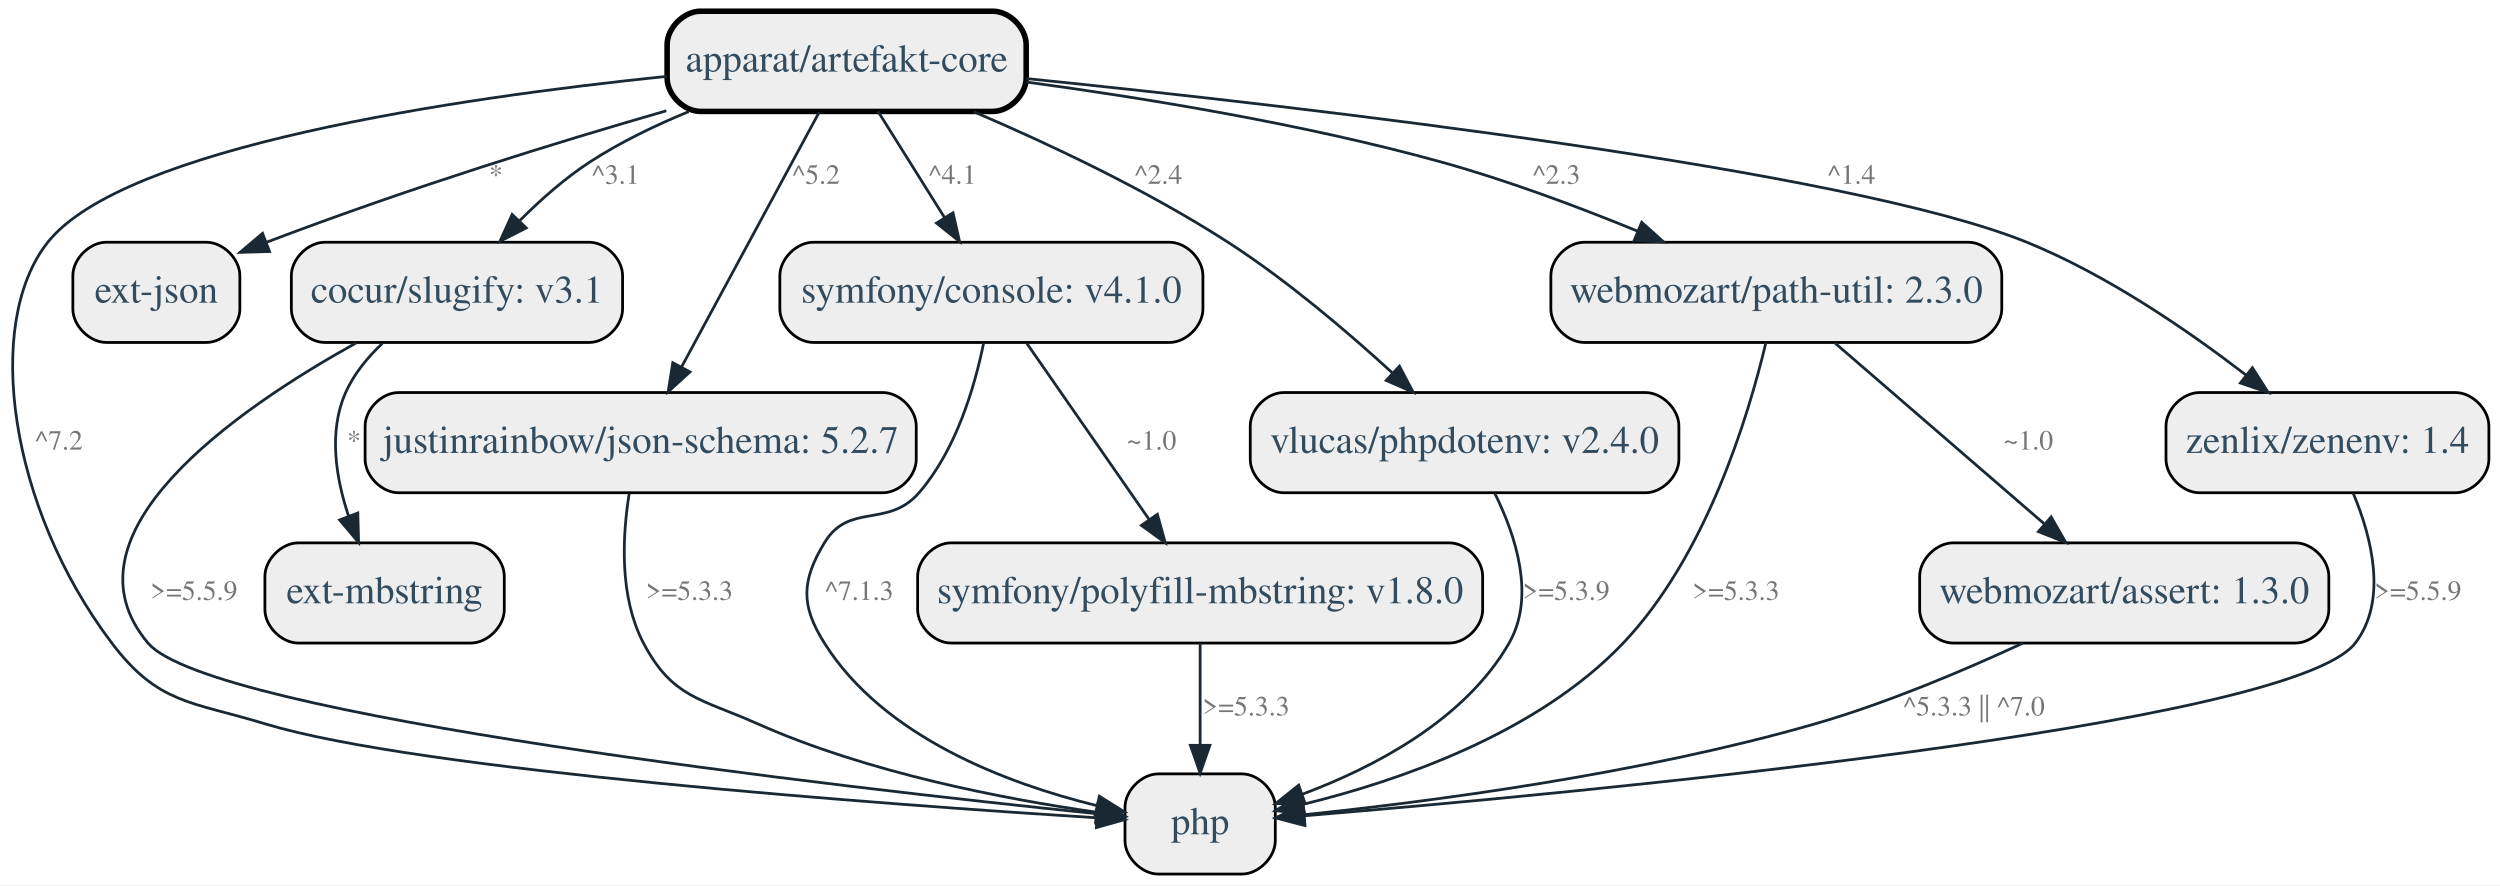
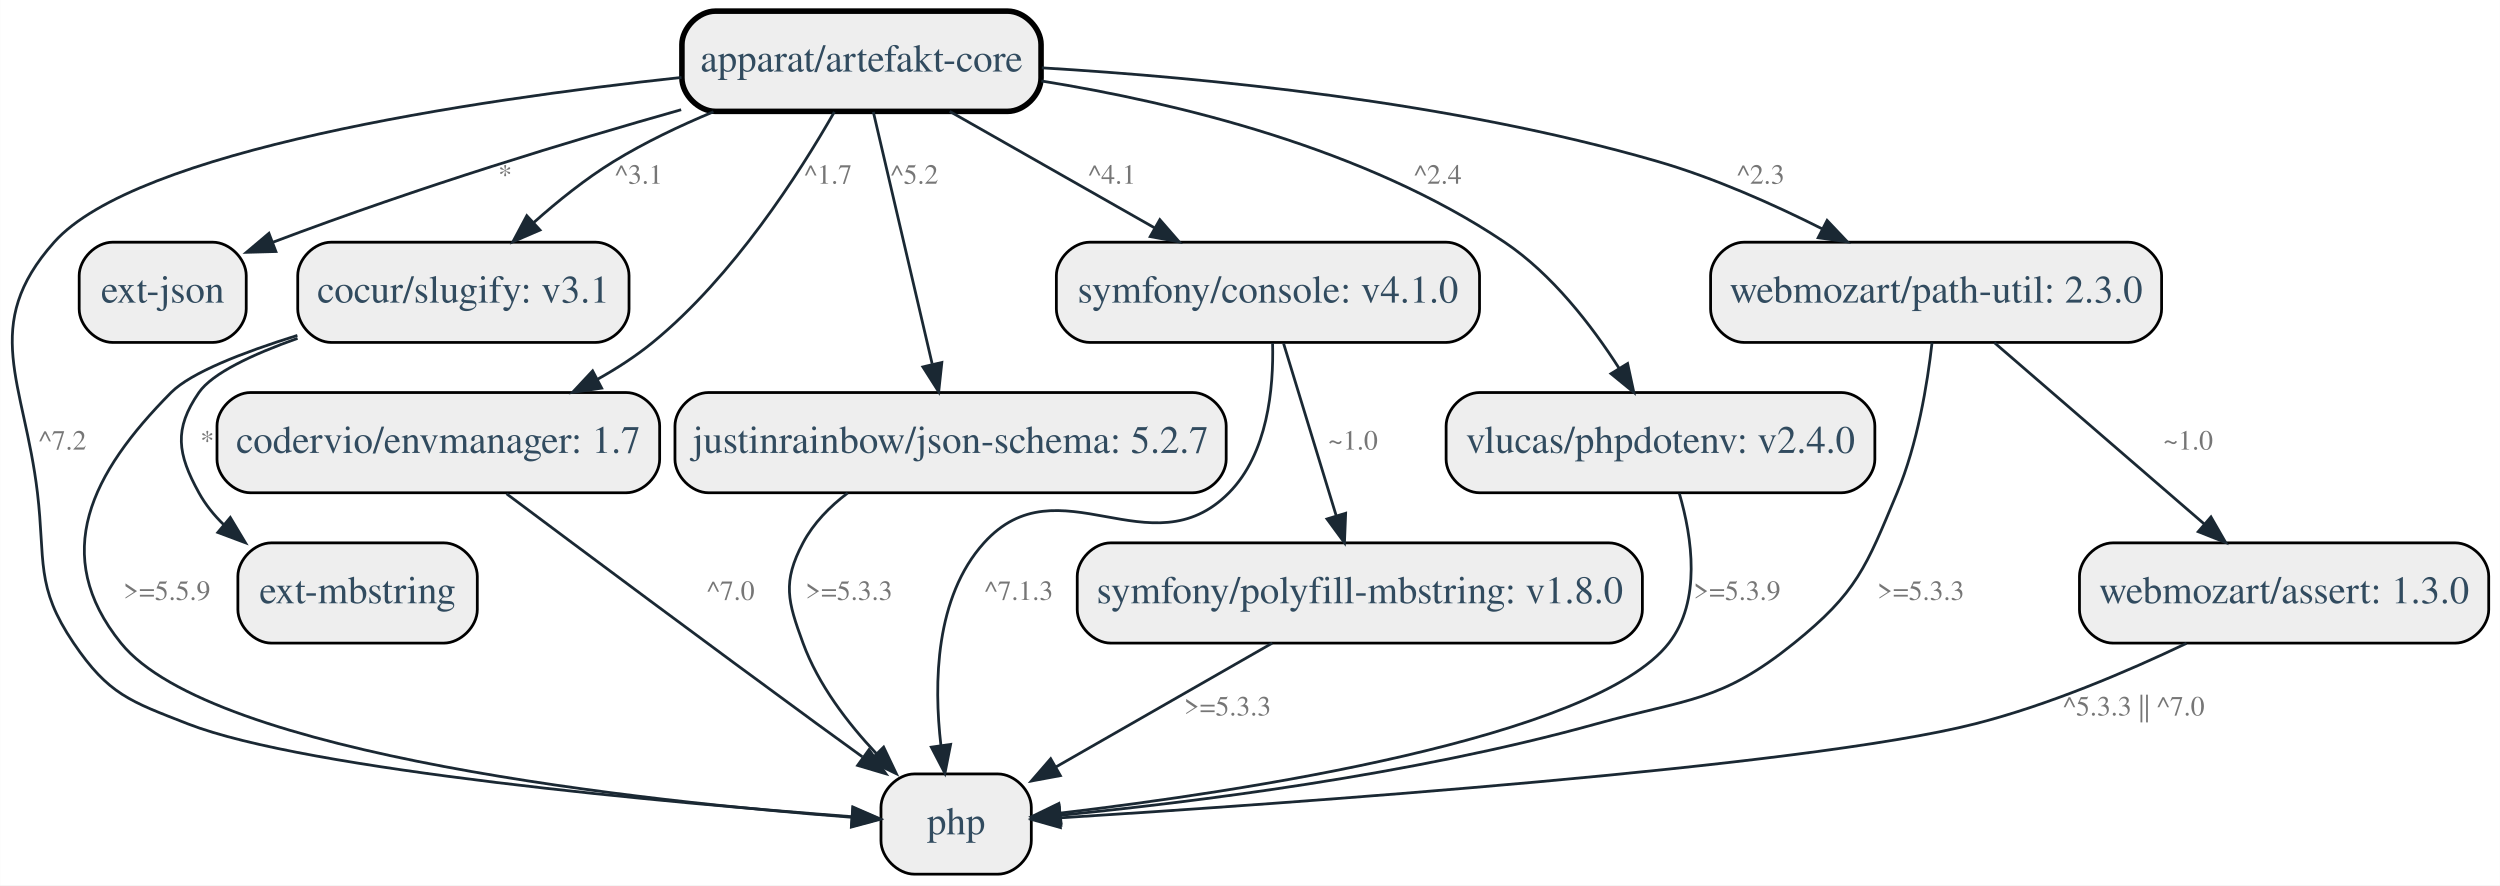
- <svg xmlns="http://www.w3.org/2000/svg" width="898pt" height="318pt" viewBox="0.00 0.00 898.17 318.00">
+ <svg xmlns="http://www.w3.org/2000/svg" width="898pt" height="318pt" viewBox="0.00 0.00 897.89 318.00">
  <g id="graph0" class="graph" transform="scale(1 1) rotate(0) translate(4 314)">
-     <polygon fill="#ffffff" stroke="transparent" points="-4,4 -4,-314 894.173,-314 894.173,4 -4,4" />
+     <polygon fill="#ffffff" stroke="transparent" points="-4,4 -4,-314 893.891,-314 893.891,4 -4,4" />
    <g id="node1" class="node">
-       <path fill="#eeeeee" stroke="#000000" stroke-width="2" d="M352.673,-310C352.673,-310 247.673,-310 247.673,-310 241.673,-310 235.673,-304 235.673,-298 235.673,-298 235.673,-286 235.673,-286 235.673,-280 241.673,-274 247.673,-274 247.673,-274 352.673,-274 352.673,-274 358.673,-274 364.673,-280 364.673,-286 364.673,-286 364.673,-298 364.673,-298 364.673,-304 358.673,-310 352.673,-310" />
-       <text text-anchor="middle" x="300.173" y="-288.3" font-family="Times,serif" font-size="14.00" fill="#314b5f">apparat/artefakt-core</text>
+       <path fill="#eeeeee" stroke="#000000" stroke-width="2" d="M357.891,-310C357.891,-310 252.891,-310 252.891,-310 246.891,-310 240.891,-304 240.891,-298 240.891,-298 240.891,-286 240.891,-286 240.891,-280 246.891,-274 252.891,-274 252.891,-274 357.891,-274 357.891,-274 363.891,-274 369.891,-280 369.891,-286 369.891,-286 369.891,-298 369.891,-298 369.891,-304 363.891,-310 357.891,-310" />
+       <text text-anchor="middle" x="305.391" y="-288.3" font-family="Times,serif" font-size="14.00" fill="#314b5f">apparat/artefakt-core</text>
    </g>
    <g id="node2" class="node">
-       <path fill="#eeeeee" stroke="#000000" d="M442.173,-36C442.173,-36 412.173,-36 412.173,-36 406.173,-36 400.173,-30 400.173,-24 400.173,-24 400.173,-12 400.173,-12 400.173,-6 406.173,0 412.173,0 412.173,0 442.173,0 442.173,0 448.173,0 454.173,-6 454.173,-12 454.173,-12 454.173,-24 454.173,-24 454.173,-30 448.173,-36 442.173,-36" />
-       <text text-anchor="middle" x="427.173" y="-14.3" font-family="Times,serif" font-size="14.00" fill="#314b5f">php</text>
+       <path fill="#eeeeee" stroke="#000000" d="M354.391,-36C354.391,-36 324.391,-36 324.391,-36 318.391,-36 312.391,-30 312.391,-24 312.391,-24 312.391,-12 312.391,-12 312.391,-6 318.391,0 324.391,0 324.391,0 354.391,0 354.391,0 360.391,0 366.391,-6 366.391,-12 366.391,-12 366.391,-24 366.391,-24 366.391,-30 360.391,-36 354.391,-36" />
+       <text text-anchor="middle" x="339.391" y="-14.3" font-family="Times,serif" font-size="14.00" fill="#314b5f">php</text>
    </g>
    <g id="edge1" class="edge">
-       <path fill="none" stroke="#1a2833" d="M235.583,-286.606C159.619,-278.764 40.386,-261.249 13.172,-227 -9.956,-197.892 -.769,-131.827 36.172,-83 52.846,-60.962 64.74,-62.06 91.172,-54 146.309,-37.187 314.777,-24.974 390.101,-20.205" />
-       <polygon fill="#1a2833" stroke="#1a2833" points="390.327,-23.698 400.09,-19.582 389.891,-16.711 390.327,-23.698" />
-       <text text-anchor="middle" x="17.172" y="-152.5" font-family="Times,serif" font-size="10.00" fill="#767676">^7.2</text>
+       <path fill="none" stroke="#1a2833" d="M240.747,-286.193C164.618,-277.931 44.775,-259.991 15.391,-227 -11.271,-197.063 4.667,-176.809 9.391,-137 12.3,-112.486 8.54,-103.434 22.391,-83 34.915,-64.525 42.603,-62.127 63.391,-54 106.024,-37.334 236.714,-25.619 301.779,-20.655" />
+       <polygon fill="#1a2833" stroke="#1a2833" points="302.298,-24.126 312.009,-19.889 301.776,-17.145 302.298,-24.126" />
+       <text text-anchor="middle" x="18.391" y="-152.5" font-family="Times,serif" font-size="10.00" fill="#767676">^7.2</text>
    </g>
    <g id="node3" class="node">
-       <path fill="#eeeeee" stroke="#000000" d="M70.172,-227C70.172,-227 34.172,-227 34.172,-227 28.172,-227 22.172,-221 22.172,-215 22.172,-215 22.172,-203 22.172,-203 22.172,-197 28.172,-191 34.172,-191 34.172,-191 70.172,-191 70.172,-191 76.172,-191 82.172,-197 82.172,-203 82.172,-203 82.172,-215 82.172,-215 82.172,-221 76.172,-227 70.172,-227" />
-       <text text-anchor="middle" x="52.172" y="-205.3" font-family="Times,serif" font-size="14.00" fill="#314b5f">ext-json</text>
+       <path fill="#eeeeee" stroke="#000000" d="M72.391,-227C72.391,-227 36.391,-227 36.391,-227 30.391,-227 24.391,-221 24.391,-215 24.391,-215 24.391,-203 24.391,-203 24.391,-197 30.391,-191 36.391,-191 36.391,-191 72.391,-191 72.391,-191 78.391,-191 84.391,-197 84.391,-203 84.391,-203 84.391,-215 84.391,-215 84.391,-221 78.391,-227 72.391,-227" />
+       <text text-anchor="middle" x="54.391" y="-205.3" font-family="Times,serif" font-size="14.00" fill="#314b5f">ext-json</text>
    </g>
    <g id="edge2" class="edge">
-       <path fill="none" stroke="#1a2833" d="M235.398,-274.231C196.096,-262.902 144.893,-247.173 91.817,-227.026" />
-       <polygon fill="#1a2833" stroke="#1a2833" points="92.829,-223.666 82.239,-223.35 90.32,-230.201 92.829,-223.666" />
-       <text text-anchor="middle" x="174.173" y="-248" font-family="Times,serif" font-size="10.00" fill="#767676">*</text>
+       <path fill="none" stroke="#1a2833" d="M240.615,-274.595C200.557,-263.266 148.055,-247.4 93.872,-226.956" />
+       <polygon fill="#1a2833" stroke="#1a2833" points="95.044,-223.657 84.453,-223.362 92.548,-230.197 95.044,-223.657" />
+       <text text-anchor="middle" x="177.391" y="-248" font-family="Times,serif" font-size="10.00" fill="#767676">*</text>
    </g>
    <g id="node4" class="node">
-       <path fill="#eeeeee" stroke="#000000" d="M207.673,-227C207.673,-227 112.672,-227 112.672,-227 106.672,-227 100.672,-221 100.672,-215 100.672,-215 100.672,-203 100.672,-203 100.672,-197 106.672,-191 112.672,-191 112.672,-191 207.673,-191 207.673,-191 213.673,-191 219.673,-197 219.673,-203 219.673,-203 219.673,-215 219.673,-215 219.673,-221 213.673,-227 207.673,-227" />
-       <text text-anchor="middle" x="160.173" y="-205.3" font-family="Times,serif" font-size="14.00" fill="#314b5f">cocur/slugify: v3.1</text>
+       <path fill="#eeeeee" stroke="#000000" d="M209.891,-227C209.891,-227 114.891,-227 114.891,-227 108.891,-227 102.891,-221 102.891,-215 102.891,-215 102.891,-203 102.891,-203 102.891,-197 108.891,-191 114.891,-191 114.891,-191 209.891,-191 209.891,-191 215.891,-191 221.891,-197 221.891,-203 221.891,-203 221.891,-215 221.891,-215 221.891,-221 215.891,-227 209.891,-227" />
+       <text text-anchor="middle" x="162.391" y="-205.3" font-family="Times,serif" font-size="14.00" fill="#314b5f">cocur/slugify: v3.1</text>
    </g>
    <g id="edge3" class="edge">
-       <path fill="none" stroke="#1a2833" d="M243.435,-273.933C231.344,-268.966 218.975,-262.984 208.173,-256 199.064,-250.111 190.238,-242.298 182.693,-234.736" />
-       <polygon fill="#1a2833" stroke="#1a2833" points="185.054,-232.141 175.61,-227.338 179.998,-236.982 185.054,-232.141" />
-       <text text-anchor="middle" x="217.173" y="-248" font-family="Times,serif" font-size="10.00" fill="#767676">^3.1</text>
+       <path fill="none" stroke="#1a2833" d="M252.216,-273.85C240.064,-268.796 227.473,-262.798 216.391,-256 206.334,-249.83 196.309,-241.772 187.677,-234.075" />
+       <polygon fill="#1a2833" stroke="#1a2833" points="189.907,-231.371 180.179,-227.173 185.166,-236.521 189.907,-231.371" />
+       <text text-anchor="middle" x="225.391" y="-248" font-family="Times,serif" font-size="10.00" fill="#767676">^3.1</text>
    </g>
    <g id="node5" class="node">
-       <path fill="#eeeeee" stroke="#000000" d="M313.173,-173C313.173,-173 139.173,-173 139.173,-173 133.173,-173 127.172,-167 127.172,-161 127.172,-161 127.172,-149 127.172,-149 127.172,-143 133.173,-137 139.173,-137 139.173,-137 313.173,-137 313.173,-137 319.173,-137 325.173,-143 325.173,-149 325.173,-149 325.173,-161 325.173,-161 325.173,-167 319.173,-173 313.173,-173" />
-       <text text-anchor="middle" x="226.173" y="-151.3" font-family="Times,serif" font-size="14.00" fill="#314b5f">justinrainbow/json-schema: 5.2.7</text>
+       <path fill="#eeeeee" stroke="#000000" d="M220.891,-173C220.891,-173 85.891,-173 85.891,-173 79.891,-173 73.891,-167 73.891,-161 73.891,-161 73.891,-149 73.891,-149 73.891,-143 79.891,-137 85.891,-137 85.891,-137 220.891,-137 220.891,-137 226.891,-137 232.891,-143 232.891,-149 232.891,-149 232.891,-161 232.891,-161 232.891,-167 226.891,-173 220.891,-173" />
+       <text text-anchor="middle" x="153.391" y="-151.3" font-family="Times,serif" font-size="14.00" fill="#314b5f">codervio/envmanager: 1.7</text>
    </g>
    <g id="edge4" class="edge">
-       <path fill="none" stroke="#1a2833" d="M290.346,-273.808C277.685,-250.368 255.564,-209.414 240.891,-182.25" />
-       <polygon fill="#1a2833" stroke="#1a2833" points="243.872,-180.403 236.04,-173.268 237.713,-183.73 243.872,-180.403" />
-       <text text-anchor="middle" x="289.173" y="-248" font-family="Times,serif" font-size="10.00" fill="#767676">^5.2</text>
+       <path fill="none" stroke="#1a2833" d="M295.645,-273.802C283.066,-251.75 259.321,-214.62 230.391,-191 224.363,-186.078 217.551,-181.657 210.534,-177.738" />
+       <polygon fill="#1a2833" stroke="#1a2833" points="212.062,-174.587 201.58,-173.043 208.811,-180.787 212.062,-174.587" />
+       <text text-anchor="middle" x="293.391" y="-248" font-family="Times,serif" font-size="10.00" fill="#767676">^1.7</text>
    </g>
    <g id="node6" class="node">
-       <path fill="#eeeeee" stroke="#000000" d="M416.173,-227C416.173,-227 288.173,-227 288.173,-227 282.173,-227 276.173,-221 276.173,-215 276.173,-215 276.173,-203 276.173,-203 276.173,-197 282.173,-191 288.173,-191 288.173,-191 416.173,-191 416.173,-191 422.173,-191 428.173,-197 428.173,-203 428.173,-203 428.173,-215 428.173,-215 428.173,-221 422.173,-227 416.173,-227" />
-       <text text-anchor="middle" x="352.173" y="-205.3" font-family="Times,serif" font-size="14.00" fill="#314b5f">symfony/console: v4.1.0</text>
+       <path fill="#eeeeee" stroke="#000000" d="M424.391,-173C424.391,-173 250.391,-173 250.391,-173 244.391,-173 238.391,-167 238.391,-161 238.391,-161 238.391,-149 238.391,-149 238.391,-143 244.391,-137 250.391,-137 250.391,-137 424.391,-137 424.391,-137 430.391,-137 436.391,-143 436.391,-149 436.391,-149 436.391,-161 436.391,-161 436.391,-167 430.391,-173 424.391,-173" />
+       <text text-anchor="middle" x="337.391" y="-151.3" font-family="Times,serif" font-size="14.00" fill="#314b5f">justinrainbow/json-schema: 5.2.7</text>
    </g>
    <g id="edge5" class="edge">
-       <path fill="none" stroke="#1a2833" d="M311.456,-273.99C318.426,-262.864 327.501,-248.379 335.314,-235.909" />
-       <polygon fill="#1a2833" stroke="#1a2833" points="338.389,-237.594 340.732,-227.261 332.457,-233.877 338.389,-237.594" />
-       <text text-anchor="middle" x="338.173" y="-248" font-family="Times,serif" font-size="10.00" fill="#767676">^4.1</text>
+       <path fill="none" stroke="#1a2833" d="M309.641,-273.808C315.044,-250.675 324.432,-210.484 330.775,-183.324" />
+       <polygon fill="#1a2833" stroke="#1a2833" points="334.258,-183.802 333.124,-173.268 327.442,-182.21 334.258,-183.802" />
+       <text text-anchor="middle" x="324.391" y="-248" font-family="Times,serif" font-size="10.00" fill="#767676">^5.2</text>
    </g>
    <g id="node7" class="node">
-       <path fill="#eeeeee" stroke="#000000" d="M587.173,-173C587.173,-173 457.173,-173 457.173,-173 451.173,-173 445.173,-167 445.173,-161 445.173,-161 445.173,-149 445.173,-149 445.173,-143 451.173,-137 457.173,-137 457.173,-137 587.173,-137 587.173,-137 593.173,-137 599.173,-143 599.173,-149 599.173,-149 599.173,-161 599.173,-161 599.173,-167 593.173,-173 587.173,-173" />
-       <text text-anchor="middle" x="522.173" y="-151.3" font-family="Times,serif" font-size="14.00" fill="#314b5f">vlucas/phpdotenv: v2.4.0</text>
+       <path fill="#eeeeee" stroke="#000000" d="M515.391,-227C515.391,-227 387.391,-227 387.391,-227 381.391,-227 375.391,-221 375.391,-215 375.391,-215 375.391,-203 375.391,-203 375.391,-197 381.391,-191 387.391,-191 387.391,-191 515.391,-191 515.391,-191 521.391,-191 527.391,-197 527.391,-203 527.391,-203 527.391,-215 527.391,-215 527.391,-221 521.391,-227 515.391,-227" />
+       <text text-anchor="middle" x="451.391" y="-205.3" font-family="Times,serif" font-size="14.00" fill="#314b5f">symfony/console: v4.1.0</text>
    </g>
    <g id="edge6" class="edge">
-       <path fill="none" stroke="#1a2833" d="M345.851,-273.879C373.265,-262.15 408.302,-245.623 437.173,-227 458.401,-213.306 480.096,-194.841 496.255,-180.039" />
-       <polygon fill="#1a2833" stroke="#1a2833" points="498.774,-182.476 503.716,-173.104 494.009,-177.349 498.774,-182.476" />
-       <text text-anchor="middle" x="412.173" y="-248" font-family="Times,serif" font-size="10.00" fill="#767676">^2.4</text>
+       <path fill="none" stroke="#1a2833" d="M337.071,-273.99C358.616,-261.742 387.322,-245.423 410.578,-232.202" />
+       <polygon fill="#1a2833" stroke="#1a2833" points="412.558,-235.103 419.522,-227.118 409.098,-229.017 412.558,-235.103" />
+       <text text-anchor="middle" x="395.391" y="-248" font-family="Times,serif" font-size="10.00" fill="#767676">^4.1</text>
    </g>
    <g id="node8" class="node">
-       <path fill="#eeeeee" stroke="#000000" d="M703.173,-227C703.173,-227 565.173,-227 565.173,-227 559.173,-227 553.173,-221 553.173,-215 553.173,-215 553.173,-203 553.173,-203 553.173,-197 559.173,-191 565.173,-191 565.173,-191 703.173,-191 703.173,-191 709.173,-191 715.173,-197 715.173,-203 715.173,-203 715.173,-215 715.173,-215 715.173,-221 709.173,-227 703.173,-227" />
-       <text text-anchor="middle" x="634.173" y="-205.3" font-family="Times,serif" font-size="14.00" fill="#314b5f">webmozart/path-util: 2.3.0</text>
+       <path fill="#eeeeee" stroke="#000000" d="M657.391,-173C657.391,-173 527.391,-173 527.391,-173 521.391,-173 515.391,-167 515.391,-161 515.391,-161 515.391,-149 515.391,-149 515.391,-143 521.391,-137 527.391,-137 527.391,-137 657.391,-137 657.391,-137 663.391,-137 669.391,-143 669.391,-149 669.391,-149 669.391,-161 669.391,-161 669.391,-167 663.391,-173 657.391,-173" />
+       <text text-anchor="middle" x="592.391" y="-151.3" font-family="Times,serif" font-size="14.00" fill="#314b5f">vlucas/phpdotenv: v2.4.0</text>
    </g>
    <g id="edge7" class="edge">
-       <path fill="none" stroke="#1a2833" d="M364.76,-284.556C407.38,-278.798 464.182,-269.504 513.173,-256 537.113,-249.401 562.862,-239.775 584.428,-230.95" />
-       <polygon fill="#1a2833" stroke="#1a2833" points="585.814,-234.164 593.707,-227.097 583.13,-227.7 585.814,-234.164" />
-       <text text-anchor="middle" x="555.173" y="-248" font-family="Times,serif" font-size="10.00" fill="#767676">^2.3</text>
+       <path fill="none" stroke="#1a2833" d="M369.998,-284.909C419.045,-277.03 486.349,-260.653 536.391,-227 553.528,-215.476 567.737,-197.01 577.554,-181.664" />
+       <polygon fill="#1a2833" stroke="#1a2833" points="580.582,-183.422 582.816,-173.065 574.611,-179.768 580.582,-183.422" />
+       <text text-anchor="middle" x="512.391" y="-248" font-family="Times,serif" font-size="10.00" fill="#767676">^2.4</text>
    </g>
    <g id="node9" class="node">
-       <path fill="#eeeeee" stroke="#000000" d="M878.173,-173C878.173,-173 786.173,-173 786.173,-173 780.173,-173 774.173,-167 774.173,-161 774.173,-161 774.173,-149 774.173,-149 774.173,-143 780.173,-137 786.173,-137 786.173,-137 878.173,-137 878.173,-137 884.173,-137 890.173,-143 890.173,-149 890.173,-149 890.173,-161 890.173,-161 890.173,-167 884.173,-173 878.173,-173" />
-       <text text-anchor="middle" x="832.173" y="-151.3" font-family="Times,serif" font-size="14.00" fill="#314b5f">zenlix/zenenv: 1.4</text>
+       <path fill="#eeeeee" stroke="#000000" d="M760.391,-227C760.391,-227 622.391,-227 622.391,-227 616.391,-227 610.391,-221 610.391,-215 610.391,-215 610.391,-203 610.391,-203 610.391,-197 616.391,-191 622.391,-191 622.391,-191 760.391,-191 760.391,-191 766.391,-191 772.391,-197 772.391,-203 772.391,-203 772.391,-215 772.391,-215 772.391,-221 766.391,-227 760.391,-227" />
+       <text text-anchor="middle" x="691.391" y="-205.3" font-family="Times,serif" font-size="14.00" fill="#314b5f">webmozart/path-util: 2.3.0</text>
    </g>
    <g id="edge8" class="edge">
-       <path fill="none" stroke="#1a2833" d="M364.783,-285.799C466.824,-275.388 660.266,-252.963 724.173,-227 752.981,-215.296 782.111,-195.29 802.846,-179.333" />
-       <polygon fill="#1a2833" stroke="#1a2833" points="805.21,-181.927 810.916,-173 800.888,-176.421 805.21,-181.927" />
-       <text text-anchor="middle" x="661.173" y="-248" font-family="Times,serif" font-size="10.00" fill="#767676">^1.4</text>
+       <path fill="none" stroke="#1a2833" d="M370.168,-289.633C428.911,-286.135 517.373,-277.468 591.391,-256 611.63,-250.13 632.913,-240.643 650.617,-231.725" />
+       <polygon fill="#1a2833" stroke="#1a2833" points="652.239,-234.827 659.525,-227.135 649.032,-228.605 652.239,-234.827" />
+       <text text-anchor="middle" x="628.391" y="-248" font-family="Times,serif" font-size="10.00" fill="#767676">^2.3</text>
    </g>
    <g id="edge10" class="edge">
-       <path fill="none" stroke="#1a2833" d="M123.993,-190.857C80.238,-166.567 16.296,-122.012 49.172,-83 71.1,-56.98 299.003,-31.072 389.973,-21.686" />
-       <polygon fill="#1a2833" stroke="#1a2833" points="390.521,-25.148 400.114,-20.649 389.81,-18.184 390.521,-25.148" />
-       <text text-anchor="middle" x="65.672" y="-98.5" font-family="Times,serif" font-size="10.00" fill="#767676">&gt;=5.5.9</text>
+       <path fill="none" stroke="#1a2833" d="M102.761,-193.523C83.099,-187.392 64.447,-180.116 57.391,-173 28.67,-144.033 13.782,-114.752 39.391,-83 71.997,-42.574 228.863,-26.026 301.868,-20.431" />
+       <polygon fill="#1a2833" stroke="#1a2833" points="302.291,-23.91 312.006,-19.684 301.776,-16.929 302.291,-23.91" />
+       <text text-anchor="middle" x="55.891" y="-98.5" font-family="Times,serif" font-size="10.00" fill="#767676">&gt;=5.5.9</text>
    </g>
    <g id="node10" class="node">
-       <path fill="#eeeeee" stroke="#000000" d="M165.173,-119C165.173,-119 103.172,-119 103.172,-119 97.172,-119 91.172,-113 91.172,-107 91.172,-107 91.172,-95 91.172,-95 91.172,-89 97.172,-83 103.172,-83 103.172,-83 165.173,-83 165.173,-83 171.173,-83 177.173,-89 177.173,-95 177.173,-95 177.173,-107 177.173,-107 177.173,-113 171.173,-119 165.173,-119" />
-       <text text-anchor="middle" x="134.173" y="-97.3" font-family="Times,serif" font-size="14.00" fill="#314b5f">ext-mbstring</text>
+       <path fill="#eeeeee" stroke="#000000" d="M155.391,-119C155.391,-119 93.391,-119 93.391,-119 87.391,-119 81.391,-113 81.391,-107 81.391,-107 81.391,-95 81.391,-95 81.391,-89 87.391,-83 93.391,-83 93.391,-83 155.391,-83 155.391,-83 161.391,-83 167.391,-89 167.391,-95 167.391,-95 167.391,-107 167.391,-107 167.391,-113 161.391,-119 155.391,-119" />
+       <text text-anchor="middle" x="124.391" y="-97.3" font-family="Times,serif" font-size="14.00" fill="#314b5f">ext-mbstring</text>
    </g>
    <g id="edge9" class="edge">
-       <path fill="none" stroke="#1a2833" d="M133.35,-190.645C128.009,-185.6 123.137,-179.657 120.172,-173 113.961,-159.053 116.639,-142.376 121.242,-128.587" />
-       <polygon fill="#1a2833" stroke="#1a2833" points="124.552,-129.727 124.834,-119.136 118.009,-127.24 124.552,-129.727" />
-       <text text-anchor="middle" x="123.172" y="-152.5" font-family="Times,serif" font-size="10.00" fill="#767676">*</text>
+       <path fill="none" stroke="#1a2833" d="M102.832,-192.464C86.612,-186.7 72.176,-179.93 67.391,-173 58.3,-159.833 59.668,-151.012 67.391,-137 69.74,-132.74 72.828,-128.914 76.354,-125.494" />
+       <polygon fill="#1a2833" stroke="#1a2833" points="78.665,-128.123 84.109,-119.034 74.185,-122.745 78.665,-128.123" />
+       <text text-anchor="middle" x="70.391" y="-152.5" font-family="Times,serif" font-size="10.00" fill="#767676">*</text>
    </g>
    <g id="edge11" class="edge">
-       <path fill="none" stroke="#1a2833" d="M222.052,-136.725C219.596,-121.461 218.438,-99.593 227.173,-83 237.569,-63.249 247.785,-63.084 268.173,-54 307.714,-36.383 356.762,-26.966 389.843,-22.24" />
-       <polygon fill="#1a2833" stroke="#1a2833" points="390.55,-25.676 399.99,-20.866 389.611,-18.739 390.55,-25.676" />
-       <text text-anchor="middle" x="243.673" y="-98.5" font-family="Times,serif" font-size="10.00" fill="#767676">&gt;=5.3.3</text>
+       <path fill="none" stroke="#1a2833" d="M177.88,-136.645C205.046,-116.322 250.221,-82.644 289.391,-54 294.661,-50.147 300.26,-46.084 305.731,-42.132" />
+       <polygon fill="#1a2833" stroke="#1a2833" points="308.093,-44.744 314.159,-36.057 304,-39.065 308.093,-44.744" />
+       <text text-anchor="middle" x="258.391" y="-98.5" font-family="Times,serif" font-size="10.00" fill="#767676">^7.0</text>
    </g>
    <g id="edge12" class="edge">
-       <path fill="none" stroke="#1a2833" d="M349.408,-190.868C346.19,-175.071 339.507,-152.351 326.173,-137 314.96,-124.092 300.992,-133.648 292.173,-119 283.92,-105.293 283.659,-96.547 292.173,-83 313.466,-49.114 357.924,-32.482 390.013,-24.603" />
-       <polygon fill="#1a2833" stroke="#1a2833" points="390.978,-27.973 399.952,-22.342 389.425,-21.147 390.978,-27.973" />
-       <text text-anchor="middle" x="304.673" y="-98.5" font-family="Times,serif" font-size="10.00" fill="#767676">^7.1.3</text>
+       <path fill="none" stroke="#1a2833" d="M300.42,-136.91C293.972,-132.022 288.14,-126.077 284.391,-119 276.903,-104.861 278.888,-98.024 284.391,-83 289.844,-68.113 300.382,-54.291 310.786,-43.255" />
+       <polygon fill="#1a2833" stroke="#1a2833" points="313.346,-45.645 317.904,-36.081 308.376,-40.715 313.346,-45.645" />
+       <text text-anchor="middle" x="300.891" y="-98.5" font-family="Times,serif" font-size="10.00" fill="#767676">&gt;=5.3.3</text>
+     </g>
+     <g id="edge13" class="edge">
+       <path fill="none" stroke="#1a2833" d="M453.059,-190.771C453.483,-174.461 451.28,-151.024 437.391,-137 409.3,-108.635 376.128,-148.645 349.391,-119 331.868,-99.571 331.308,-68.702 333.929,-46.2" />
+       <polygon fill="#1a2833" stroke="#1a2833" points="337.406,-46.612 335.358,-36.217 330.476,-45.62 337.406,-46.612" />
+       <text text-anchor="middle" x="361.891" y="-98.5" font-family="Times,serif" font-size="10.00" fill="#767676">^7.1.3</text>
    </g>
    <g id="node11" class="node">
-       <path fill="#eeeeee" stroke="#000000" d="M516.673,-119C516.673,-119 337.673,-119 337.673,-119 331.673,-119 325.673,-113 325.673,-107 325.673,-107 325.673,-95 325.673,-95 325.673,-89 331.673,-83 337.673,-83 337.673,-83 516.673,-83 516.673,-83 522.673,-83 528.673,-89 528.673,-95 528.673,-95 528.673,-107 528.673,-107 528.673,-113 522.673,-119 516.673,-119" />
-       <text text-anchor="middle" x="427.173" y="-97.3" font-family="Times,serif" font-size="14.00" fill="#314b5f">symfony/polyfill-mbstring: v1.8.0</text>
+       <path fill="#eeeeee" stroke="#000000" d="M573.891,-119C573.891,-119 394.891,-119 394.891,-119 388.891,-119 382.891,-113 382.891,-107 382.891,-107 382.891,-95 382.891,-95 382.891,-89 388.891,-83 394.891,-83 394.891,-83 573.891,-83 573.891,-83 579.891,-83 585.891,-89 585.891,-95 585.891,-95 585.891,-107 585.891,-107 585.891,-113 579.891,-119 573.891,-119" />
+       <text text-anchor="middle" x="484.391" y="-97.3" font-family="Times,serif" font-size="14.00" fill="#314b5f">symfony/polyfill-mbstring: v1.8.0</text>
    </g>
-     <g id="edge13" class="edge">
-       <path fill="none" stroke="#1a2833" d="M364.895,-190.679C376.982,-173.275 395.284,-146.919 408.924,-127.278" />
-       <polygon fill="#1a2833" stroke="#1a2833" points="411.808,-129.26 414.638,-119.05 406.059,-125.267 411.808,-129.26" />
-       <text text-anchor="middle" x="409.673" y="-152.5" font-family="Times,serif" font-size="10.00" fill="#767676">~1.0</text>
+     <g id="edge14" class="edge">
+       <path fill="none" stroke="#1a2833" d="M456.989,-190.679C462.164,-173.743 469.929,-148.331 475.873,-128.878" />
+       <polygon fill="#1a2833" stroke="#1a2833" points="479.301,-129.637 478.876,-119.05 472.606,-127.591 479.301,-129.637" />
+       <text text-anchor="middle" x="481.891" y="-152.5" font-family="Times,serif" font-size="10.00" fill="#767676">~1.0</text>
+     </g>
+     <g id="edge16" class="edge">
+       <path fill="none" stroke="#1a2833" d="M599.165,-136.75C603.777,-120.876 607.144,-98.109 595.391,-83 568.723,-48.714 441.321,-29.576 376.888,-21.943" />
+       <polygon fill="#1a2833" stroke="#1a2833" points="377.075,-18.441 366.74,-20.774 376.274,-25.395 377.075,-18.441" />
+       <text text-anchor="middle" x="619.891" y="-98.5" font-family="Times,serif" font-size="10.00" fill="#767676">&gt;=5.3.9</text>
+     </g>
+     <g id="edge18" class="edge">
+       <path fill="none" stroke="#1a2833" d="M689.938,-190.953C688.258,-176.022 684.717,-154.503 677.391,-137 666.159,-110.162 663.033,-101.269 640.391,-83 613.864,-61.595 602.229,-63.142 569.391,-54 502.926,-35.497 422.834,-25.663 376.841,-21.164" />
+       <polygon fill="#1a2833" stroke="#1a2833" points="377.022,-17.666 366.737,-20.208 376.363,-24.634 377.022,-17.666" />
+       <text text-anchor="middle" x="685.891" y="-98.5" font-family="Times,serif" font-size="10.00" fill="#767676">&gt;=5.3.3</text>
+     </g>
+     <g id="node12" class="node">
+       <path fill="#eeeeee" stroke="#000000" d="M877.891,-119C877.891,-119 754.891,-119 754.891,-119 748.891,-119 742.891,-113 742.891,-107 742.891,-107 742.891,-95 742.891,-95 742.891,-89 748.891,-83 754.891,-83 754.891,-83 877.891,-83 877.891,-83 883.891,-83 889.891,-89 889.891,-95 889.891,-95 889.891,-107 889.891,-107 889.891,-113 883.891,-119 877.891,-119" />
+       <text text-anchor="middle" x="816.391" y="-97.3" font-family="Times,serif" font-size="14.00" fill="#314b5f">webmozart/assert: 1.3.0</text>
+     </g>
+     <g id="edge19" class="edge">
+       <path fill="none" stroke="#1a2833" d="M712.313,-190.923C732.954,-173.09 764.667,-145.69 787.663,-125.821" />
+       <polygon fill="#1a2833" stroke="#1a2833" points="790.122,-128.322 795.401,-119.136 785.546,-123.025 790.122,-128.322" />
+       <text text-anchor="middle" x="781.891" y="-152.5" font-family="Times,serif" font-size="10.00" fill="#767676">~1.0</text>
    </g>
    <g id="edge15" class="edge">
-       <path fill="none" stroke="#1a2833" d="M533.043,-136.761C540.59,-121.519 547.725,-99.664 538.173,-83 522.317,-55.341 489.626,-38.317 463.807,-28.667" />
-       <polygon fill="#1a2833" stroke="#1a2833" points="464.893,-25.339 454.298,-25.323 462.57,-31.943 464.893,-25.339" />
-       <text text-anchor="middle" x="558.673" y="-98.5" font-family="Times,serif" font-size="10.00" fill="#767676">&gt;=5.3.9</text>
+       <path fill="none" stroke="#1a2833" d="M452.928,-82.99C430.033,-69.885 398.996,-52.118 375.158,-38.474" />
+       <polygon fill="#1a2833" stroke="#1a2833" points="376.825,-35.395 366.407,-33.464 373.347,-41.47 376.825,-35.395" />
+       <text text-anchor="middle" x="436.891" y="-57" font-family="Times,serif" font-size="10.00" fill="#767676">&gt;=5.3.3</text>
    </g>
    <g id="edge17" class="edge">
-       <path fill="none" stroke="#1a2833" d="M630.441,-190.955C624.107,-164.333 608.937,-114.312 579.173,-83 548.26,-50.481 498.42,-33.44 464.297,-25.099" />
-       <polygon fill="#1a2833" stroke="#1a2833" points="464.78,-21.619 454.25,-22.782 463.207,-28.439 464.78,-21.619" />
-       <text text-anchor="middle" x="619.673" y="-98.5" font-family="Times,serif" font-size="10.00" fill="#767676">&gt;=5.3.3</text>
-     </g>
-     <g id="node12" class="node">
-       <path fill="#eeeeee" stroke="#000000" d="M820.673,-119C820.673,-119 697.673,-119 697.673,-119 691.673,-119 685.673,-113 685.673,-107 685.673,-107 685.673,-95 685.673,-95 685.673,-89 691.673,-83 697.673,-83 697.673,-83 820.673,-83 820.673,-83 826.673,-83 832.673,-89 832.673,-95 832.673,-95 832.673,-107 832.673,-107 832.673,-113 826.673,-119 820.673,-119" />
-       <text text-anchor="middle" x="759.173" y="-97.3" font-family="Times,serif" font-size="14.00" fill="#314b5f">webmozart/assert: 1.3.0</text>
-     </g>
-     <g id="edge18" class="edge">
-       <path fill="none" stroke="#1a2833" d="M655.095,-190.923C675.735,-173.09 707.448,-145.69 730.444,-125.821" />
-       <polygon fill="#1a2833" stroke="#1a2833" points="732.903,-128.322 738.182,-119.136 728.327,-123.025 732.903,-128.322" />
-       <text text-anchor="middle" x="724.673" y="-152.5" font-family="Times,serif" font-size="10.00" fill="#767676">~1.0</text>
-     </g>
-     <g id="edge19" class="edge">
-       <path fill="none" stroke="#1a2833" d="M841.424,-136.86C848.041,-121.058 853.905,-98.335 842.173,-83 819.245,-53.032 562.159,-29.037 464.502,-20.943" />
-       <polygon fill="#1a2833" stroke="#1a2833" points="464.733,-17.45 454.481,-20.122 464.162,-24.427 464.733,-17.45" />
-       <text text-anchor="middle" x="864.673" y="-98.5" font-family="Times,serif" font-size="10.00" fill="#767676">&gt;=5.5.9</text>
-     </g>
-     <g id="edge14" class="edge">
-       <path fill="none" stroke="#1a2833" d="M427.173,-82.99C427.173,-72.296 427.173,-58.499 427.173,-46.371" />
-       <polygon fill="#1a2833" stroke="#1a2833" points="430.673,-46.261 427.173,-36.261 423.673,-46.261 430.673,-46.261" />
-       <text text-anchor="middle" x="443.673" y="-57" font-family="Times,serif" font-size="10.00" fill="#767676">&gt;=5.3.3</text>
-     </g>
-     <g id="edge16" class="edge">
-       <path fill="none" stroke="#1a2833" d="M722.724,-82.955C701.442,-73.087 673.808,-61.4 648.173,-54 585.069,-35.786 508.998,-25.933 464.562,-21.338" />
-       <polygon fill="#1a2833" stroke="#1a2833" points="464.806,-17.846 454.508,-20.333 464.11,-24.811 464.806,-17.846" />
-       <text text-anchor="middle" x="705.173" y="-57" font-family="Times,serif" font-size="10.00" fill="#767676">^5.3.3 || ^7.0</text>
+       <path fill="none" stroke="#1a2833" d="M781.352,-82.929C759.968,-72.727 731.756,-60.712 705.391,-54 643.881,-38.34 457.147,-25.29 376.803,-20.242" />
+       <polygon fill="#1a2833" stroke="#1a2833" points="376.843,-16.738 366.646,-19.611 376.409,-23.724 376.843,-16.738" />
+       <text text-anchor="middle" x="762.391" y="-57" font-family="Times,serif" font-size="10.00" fill="#767676">^5.3.3 || ^7.0</text>
    </g>
  </g>
</svg>
